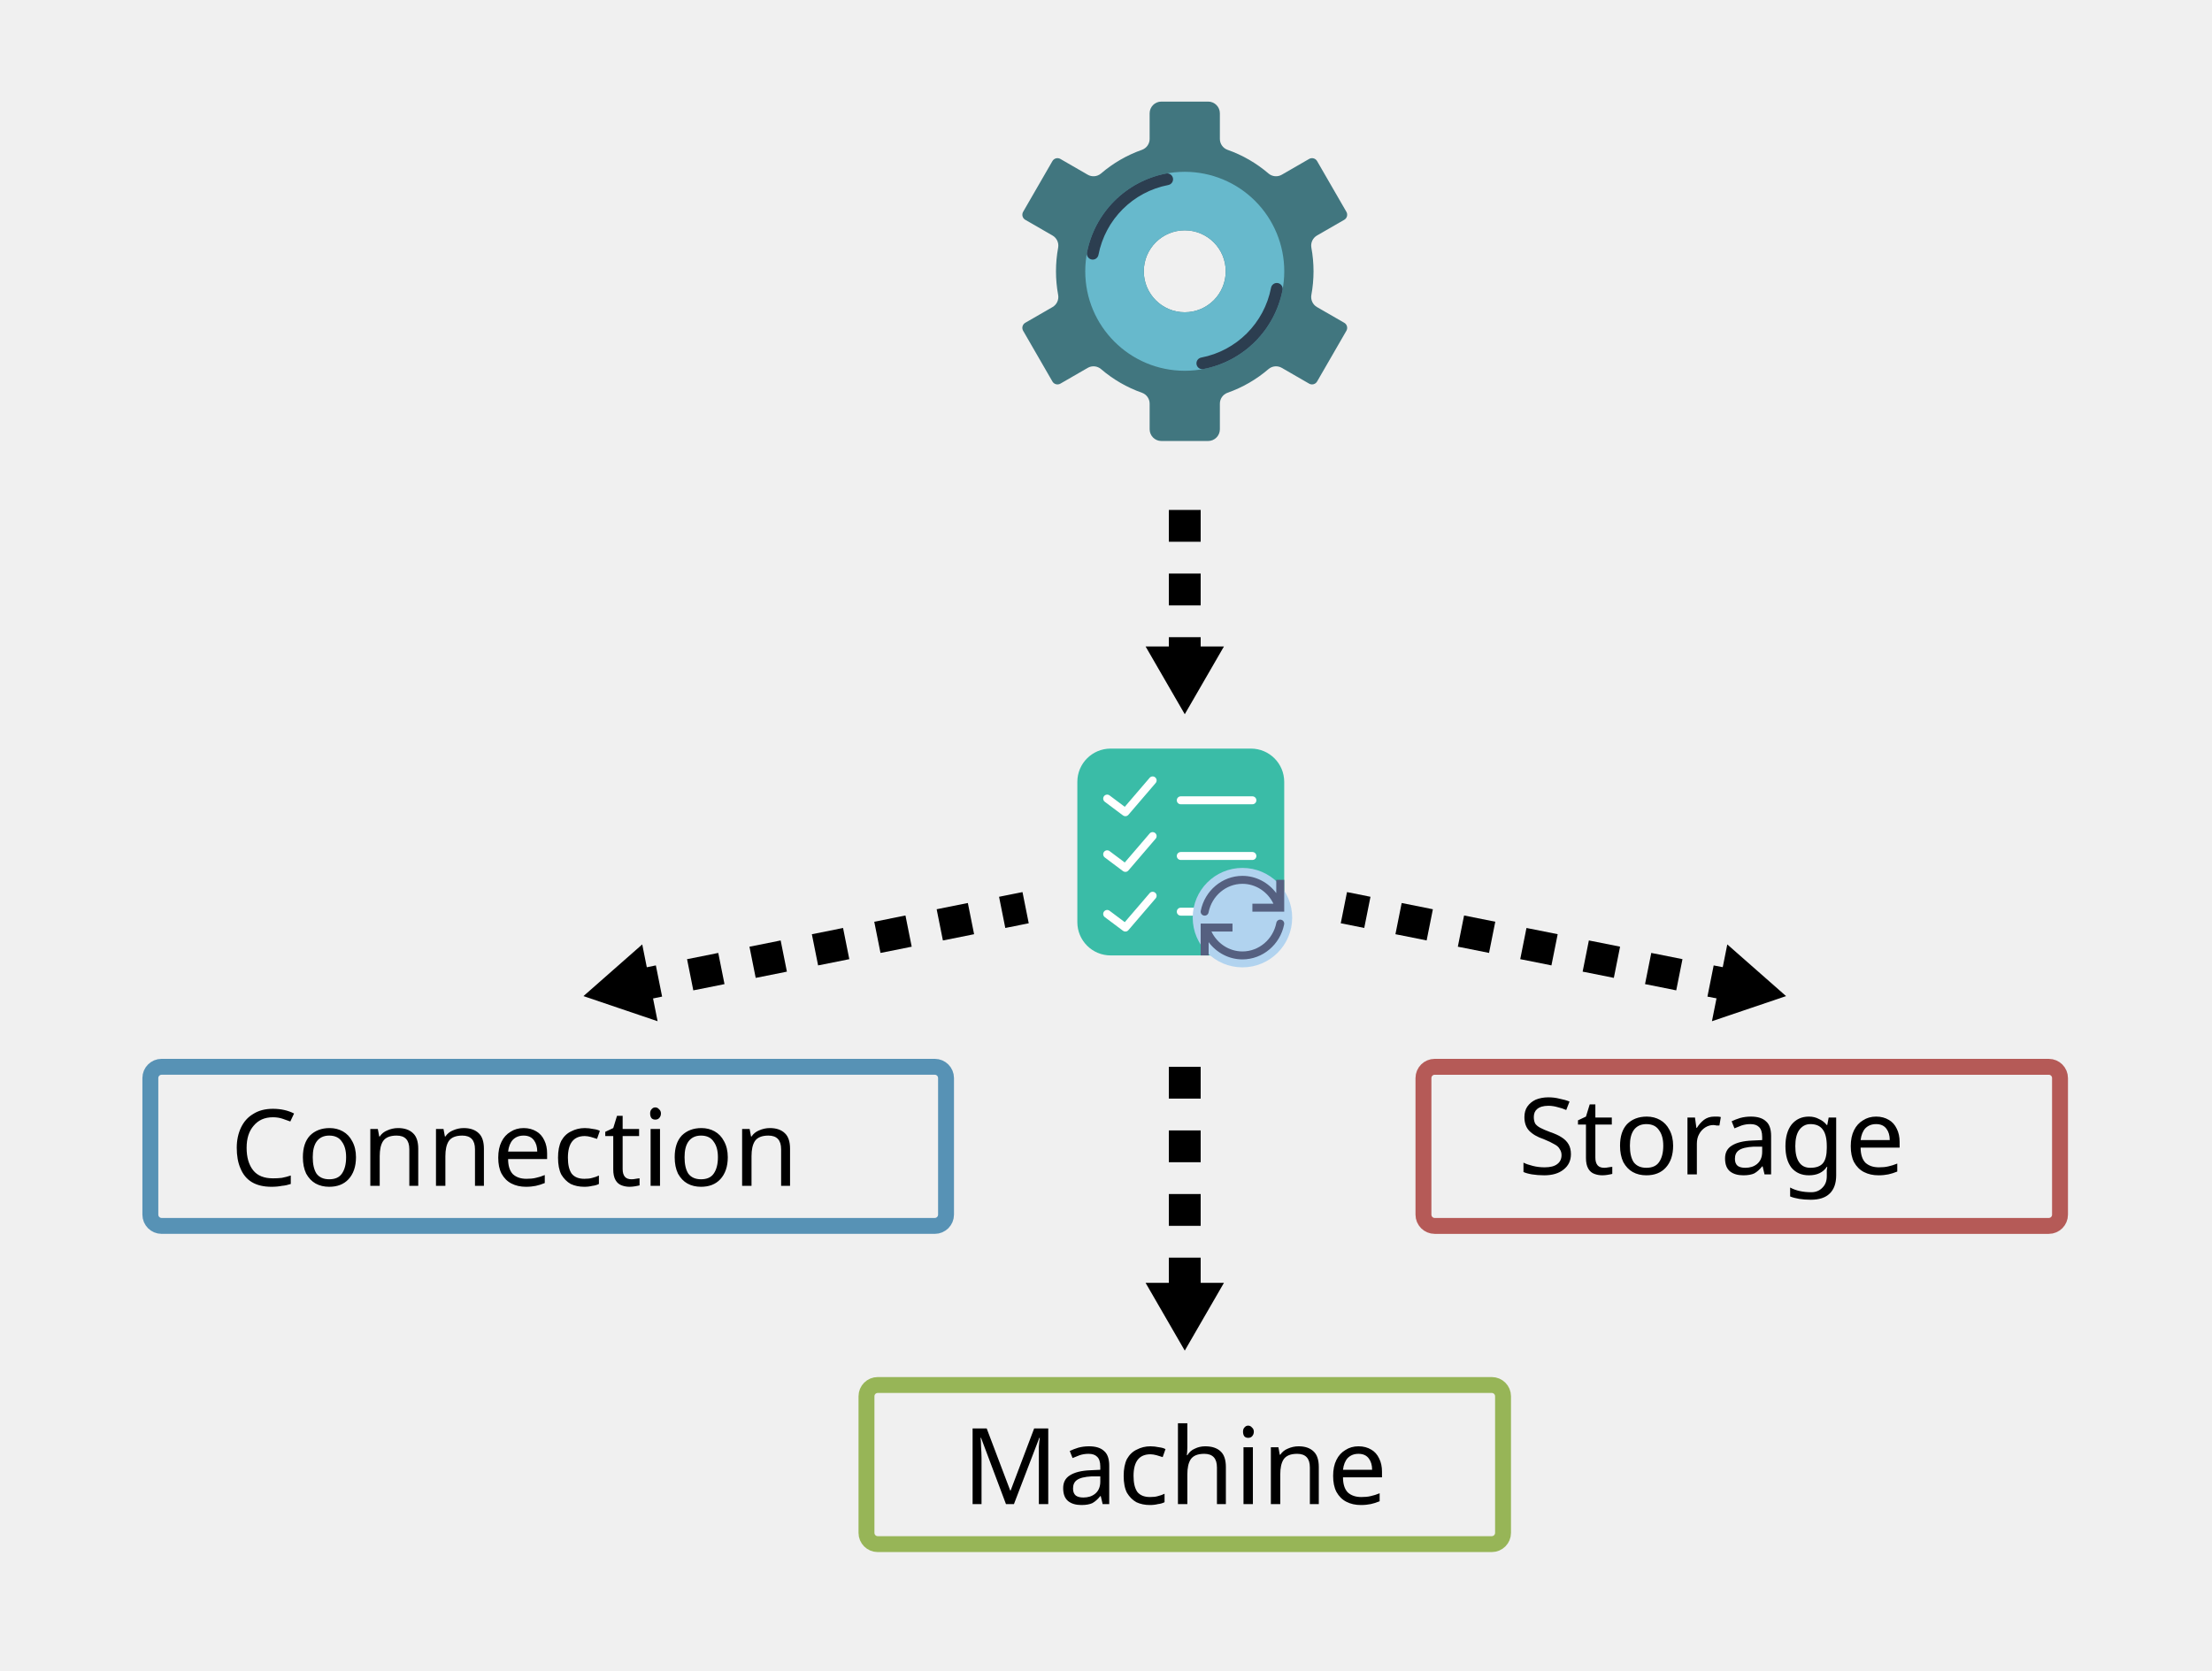
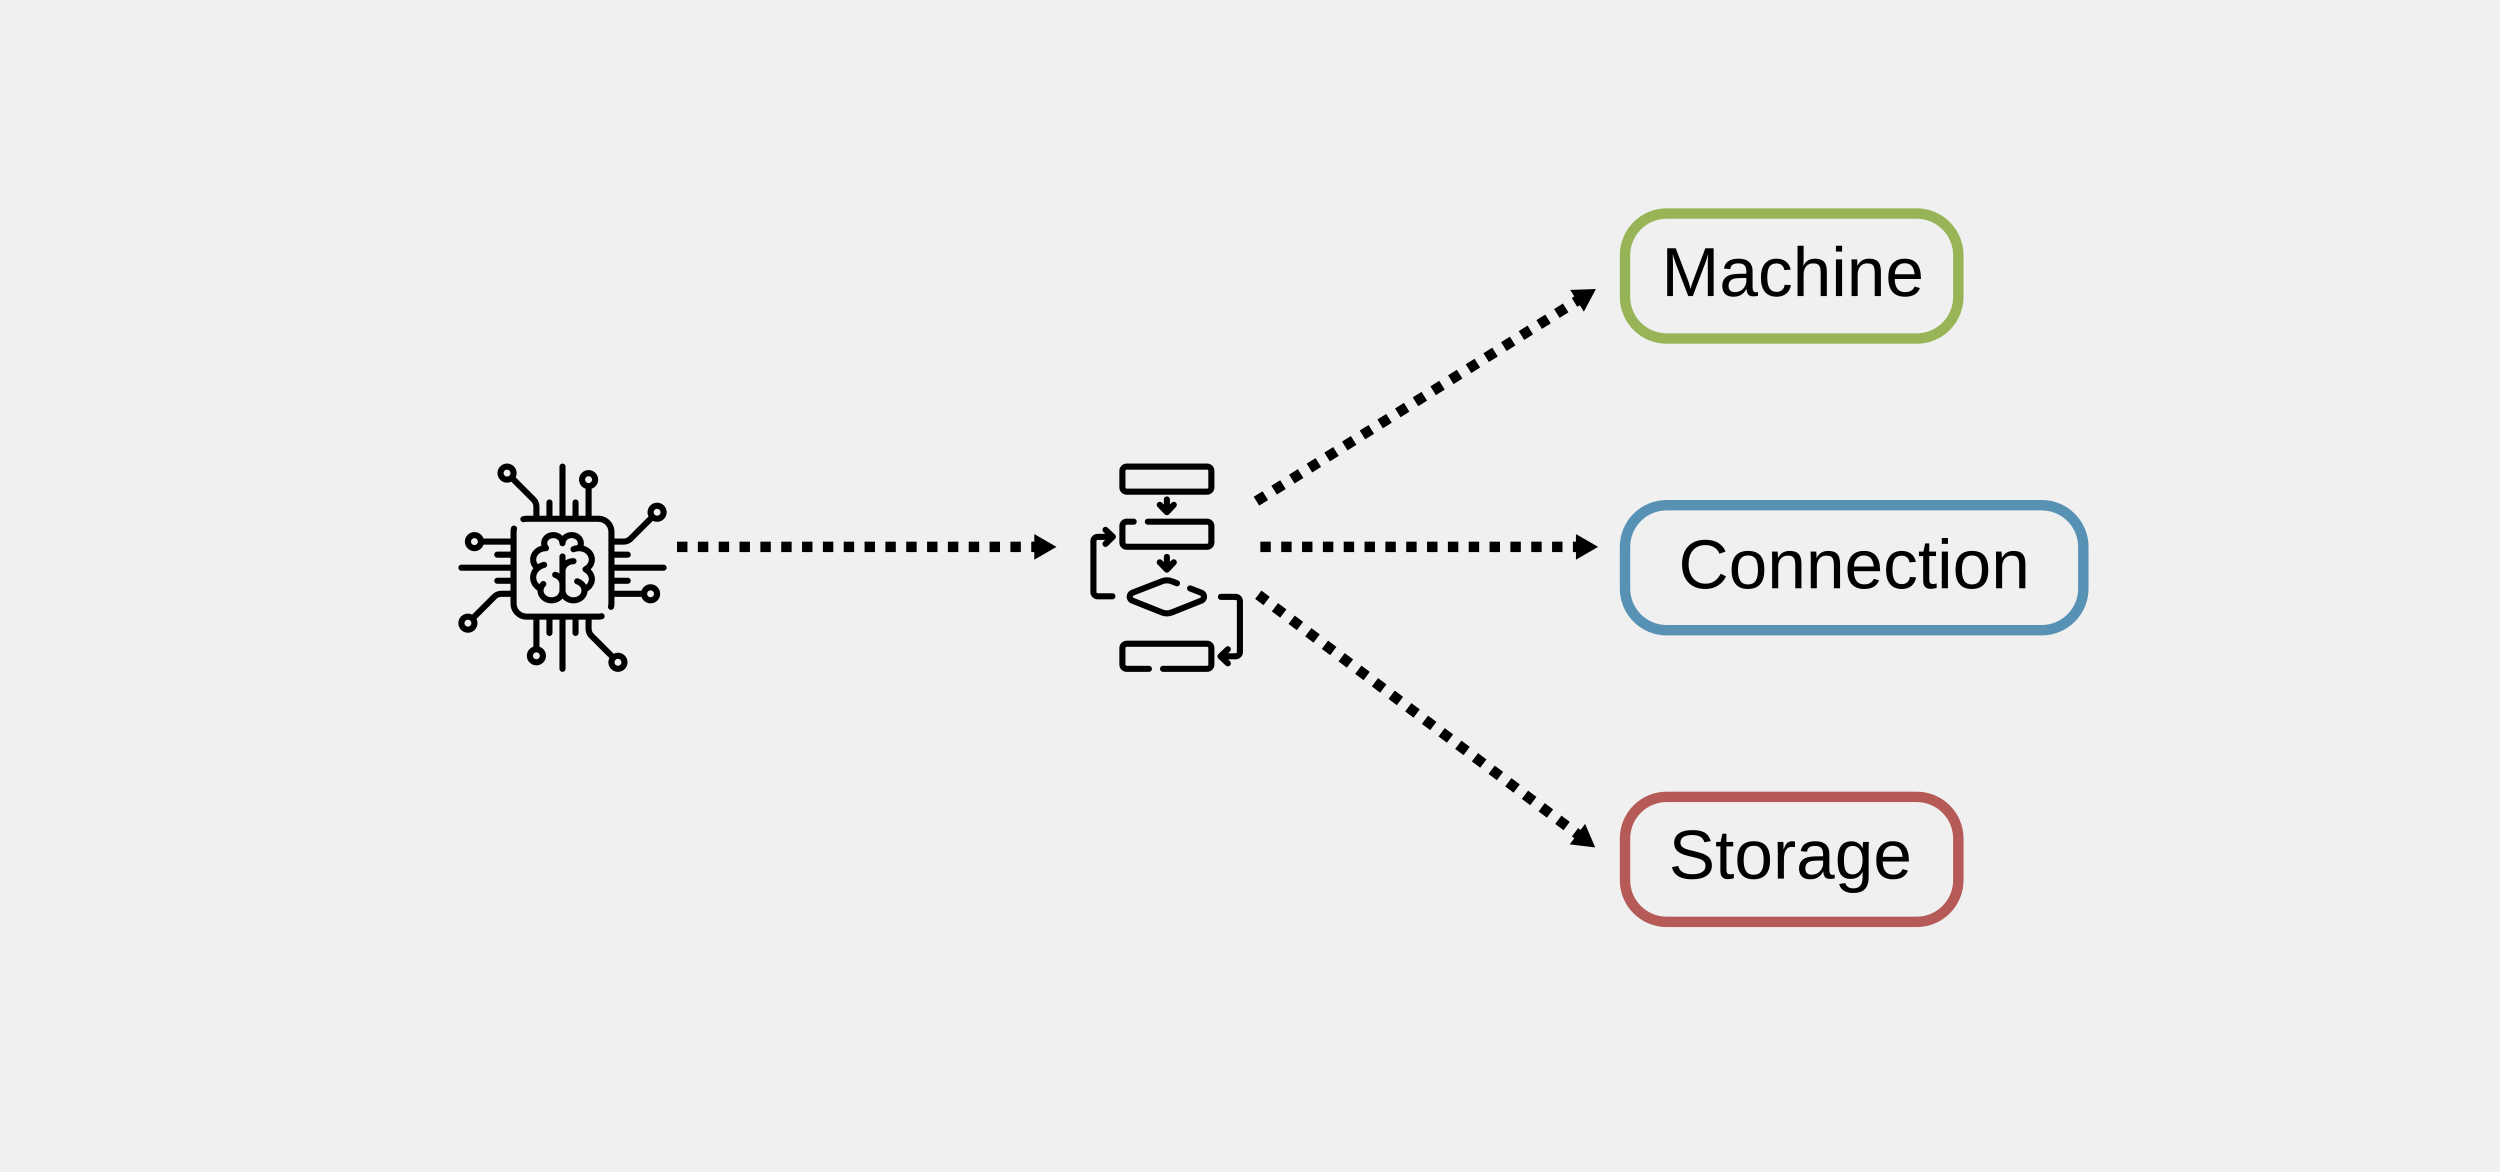
- <svg xmlns="http://www.w3.org/2000/svg" width="278" height="210" viewBox="0 0 73.554 55.562" version="1.1" id="svg8">
+ <svg xmlns="http://www.w3.org/2000/svg" width="1920" height="900" viewBox="0 0 508 238.125" version="1.1" id="svg8">
  <defs id="defs2">
+     <marker style="overflow:visible" id="marker4146" refX="0" refY="0" orient="auto">
+       <path transform="scale(-0.2)" style="fill:#000000;fill-opacity:1;fill-rule:evenodd;stroke:#000000;stroke-width:1pt;stroke-opacity:1" d="M 5.77,0 -2.88,5 V -5 Z" id="path4144" />
+     </marker>
+     <marker style="overflow:visible" id="marker3630" refX="0" refY="0" orient="auto">
+       <path transform="scale(-0.2)" style="fill:#000000;fill-opacity:1;fill-rule:evenodd;stroke:#000000;stroke-width:1pt;stroke-opacity:1" d="M 5.77,0 -2.88,5 V -5 Z" id="path3628" />
+     </marker>
+     <marker orient="auto" refY="0" refX="0" id="marker3126" style="overflow:visible">
+       <path id="path3124" d="M 5.77,0 -2.88,5 V -5 Z" style="fill:#000000;fill-opacity:1;fill-rule:evenodd;stroke:#000000;stroke-width:1pt;stroke-opacity:1" transform="scale(-0.2)" />
+     </marker>
    <marker style="overflow:visible" id="marker1082" refX="0" refY="0" orient="auto">
      <path transform="scale(-0.2)" style="fill:#000000;fill-opacity:1;fill-rule:evenodd;stroke:#000000;stroke-width:1pt;stroke-opacity:1" d="M 5.77,0 -2.88,5 V -5 Z" id="path1080" />
    </marker>
    <marker style="overflow:visible" id="marker1002" refX="0" refY="0" orient="auto">
      <path transform="scale(0.2)" style="fill:#000000;fill-opacity:1;fill-rule:evenodd;stroke:#000000;stroke-width:1pt;stroke-opacity:1" d="M 5.77,0 -2.88,5 V -5 Z" id="path1000" />
    </marker>
-     <marker orient="auto" refY="0" refX="0" id="marker1781" style="overflow:visible">
-       <path id="path1779" d="M 5.77,0 -2.88,5 V -5 Z" style="fill:#000000;fill-opacity:1;fill-rule:evenodd;stroke:#000000;stroke-width:1pt;stroke-opacity:1" transform="scale(0.2)" />
-     </marker>
    <marker orient="auto" refY="0" refX="0" id="Arrow1Send" style="overflow:visible">
      <path id="path1064" d="M 0,0 5,-5 -12.5,0 5,5 Z" style="fill:#000000;fill-opacity:1;fill-rule:evenodd;stroke:#000000;stroke-width:1pt;stroke-opacity:1" transform="matrix(-0.2,0,0,-0.2,-1.2,0)" />
-     </marker>
-     <marker orient="auto" refY="0" refX="0" id="TriangleInS" style="overflow:visible">
-       <path id="path1188" d="M 5.77,0 -2.88,5 V -5 Z" style="fill:#000000;fill-opacity:1;fill-rule:evenodd;stroke:#000000;stroke-width:1pt;stroke-opacity:1" transform="scale(-0.2)" />
    </marker>
    <marker orient="auto" refY="0" refX="0" id="Arrow1Sstart" style="overflow:visible">
      <path id="path1061" d="M 0,0 5,-5 -12.5,0 5,5 Z" style="fill:#000000;fill-opacity:1;fill-rule:evenodd;stroke:#000000;stroke-width:1pt;stroke-opacity:1" transform="matrix(0.2,0,0,0.2,1.2,0)" />
    </marker>
  </defs>
-   <g id="layer1" transform="translate(-77.02083,-48.26461)">
-     <g id="g980" transform="translate(29.10418,43.39167)">
-       <rect ry="0.374" y="50.938" x="76.729" height="5.292" width="21.167" id="rect971" style="opacity:1;fill:none;fill-opacity:1;stroke:#97b557;stroke-width:0.529;stroke-linecap:round;stroke-linejoin:round;stroke-miterlimit:4;stroke-dasharray:none;stroke-dashoffset:0;stroke-opacity:1" />
-       <text id="text975" y="54.899" x="79.913" style="font-style:normal;font-weight:normal;font-size:10.583px;line-height:125%;font-family:sans-serif;letter-spacing:0px;word-spacing:0px;fill:#000000;fill-opacity:1;stroke:none;stroke-width:0.265px;stroke-linecap:butt;stroke-linejoin:miter;stroke-opacity:1" xml:space="preserve">
-         <tspan style="font-style:normal;font-variant:normal;font-weight:normal;font-stretch:normal;font-size:3.528px;font-family:hack;-inkscape-font-specification:hack;stroke-width:0.265px" y="54.899" x="79.913" id="tspan973">Machine</tspan>
+   <g id="layer1" transform="translate(-77.02083,134.2979)">
+     <g id="g980-35" transform="translate(335.7563,-67.73332)">
+       <rect ry="8.467" y="36.094" x="71.465" height="25.4" width="93.133" id="rect971-62" style="opacity:1;fill:none;fill-opacity:1;stroke:#5792b5;stroke-width:2.117;stroke-linecap:round;stroke-linejoin:round;stroke-miterlimit:4;stroke-dasharray:none;stroke-dashoffset:0;stroke-opacity:1" />
+       <text id="text975-9" y="52.977" x="82.338" style="font-style:normal;font-weight:normal;font-size:10.583px;line-height:125%;font-family:sans-serif;letter-spacing:0px;word-spacing:0px;fill:#000000;fill-opacity:1;stroke:none;stroke-width:0.265px;stroke-linecap:butt;stroke-linejoin:miter;stroke-opacity:1" xml:space="preserve">
+         <tspan style="font-style:normal;font-variant:normal;font-weight:normal;font-stretch:normal;font-size:14.111px;font-family:Arial;-inkscape-font-specification:Arial;stroke-width:0.265px" y="52.977" x="82.338" id="tspan973-1">Connection</tspan>
      </text>
    </g>
-     <g id="g1709" transform="matrix(0.02204861,0,0,0.02204861,111.005,51.64308)">
-       <path id="path1686" d="m 485.996,333.684 -41.047,-23.66 c -6.449,-3.691 -9.879,-11.043 -8.562,-18.359 4.355,-23.578 4.355,-47.75 0,-71.328 -1.316,-7.316 2.113,-14.668 8.562,-18.359 l 41.047,-23.66 c 2.031,-1.176 3.512,-3.113 4.105,-5.387 0.598,-2.27 0.266,-4.684 -0.926,-6.707 L 445.039,89.777 c -1.16,-2.027 -3.074,-3.508 -5.328,-4.121 -2.25,-0.613 -4.652,-0.305 -6.68,0.855 l -41.137,23.746 c -6.359,3.734 -14.383,3.062 -20.039,-1.68 C 353.617,92.875 332.598,80.719 309.887,72.738 302.957,70.215 298.363,63.605 298.41,56.23 V 17.656 C 298.383,7.918 290.496,0.027 280.758,0 h -70.621 c -9.738,0.027 -17.629,7.918 -17.656,17.656 v 38.574 c 0.047,7.375 -4.547,13.984 -11.477,16.508 -22.711,7.98 -43.727,20.137 -61.969,35.84 -5.652,4.742 -13.676,5.414 -20.039,1.68 L 57.859,86.512 c -2.023,-1.16 -4.426,-1.469 -6.68,-0.855 -2.25,0.613 -4.168,2.094 -5.324,4.121 L 1.715,166.223 c -1.188,2.023 -1.523,4.438 -0.926,6.707 0.598,2.273 2.074,4.211 4.105,5.387 l 41.047,23.66 c 6.453,3.691 9.879,11.043 8.562,18.359 -4.352,23.578 -4.352,47.75 0,71.328 1.316,7.316 -2.109,14.668 -8.562,18.359 L 4.895,333.684 c -2.031,1.176 -3.508,3.113 -4.105,5.387 -0.598,2.27 -0.262,4.684 0.926,6.707 l 44.141,76.445 c 1.156,2.027 3.074,3.508 5.324,4.121 2.254,0.613 4.656,0.305 6.68,-0.855 l 41.137,-23.746 c 6.363,-3.734 14.387,-3.062 20.039,1.68 18.242,15.703 39.258,27.859 61.969,35.84 6.93,2.523 11.523,9.133 11.477,16.508 v 38.574 c 0.027,9.738 7.918,17.629 17.656,17.656 h 70.621 c 9.738,-0.027 17.625,-7.918 17.652,-17.656 v -38.574 c -0.047,-7.375 4.547,-13.984 11.477,-16.508 22.711,-7.98 43.73,-20.137 61.969,-35.84 5.656,-4.742 13.68,-5.414 20.039,-1.68 l 41.137,23.746 c 2.027,1.16 4.43,1.469 6.68,0.855 2.254,-0.613 4.168,-2.094 5.328,-4.121 l 44.137,-76.445 c 1.191,-2.023 1.523,-4.438 0.926,-6.707 -0.594,-2.273 -2.074,-4.211 -4.105,-5.387 z M 245.445,317.793 c -34.125,0 -61.793,-27.664 -61.793,-61.793 0,-34.129 27.668,-61.793 61.793,-61.793 34.129,0 61.793,27.664 61.793,61.793 0.012,16.391 -6.492,32.117 -18.086,43.707 -11.59,11.59 -27.312,18.098 -43.707,18.086 z m 0,0" style="fill:#41767f" />
-       <path id="path1688" d="m 245.445,105.93 c -82.879,0 -150.066,67.191 -150.066,150.07 0,82.879 67.188,150.07 150.066,150.07 82.883,0 150.07,-67.191 150.07,-150.07 0.004,-39.801 -15.805,-77.973 -43.949,-106.117 C 323.422,121.738 285.25,105.926 245.445,105.93 Z m 0,211.863 c -34.125,0 -61.793,-27.664 -61.793,-61.793 0,-34.129 27.668,-61.793 61.793,-61.793 34.129,0 61.793,27.664 61.793,61.793 0.012,16.391 -6.492,32.117 -18.086,43.707 -11.59,11.59 -27.312,18.098 -43.707,18.086 z m 0,0" style="fill:#67b9cc" />
-       <g id="g1694" style="fill:#2c3e50">
-         <path id="path1690" d="m 106.637,238.363 c -0.562,0 -1.125,-0.055 -1.68,-0.16 -4.781,-0.926 -7.914,-5.551 -7,-10.336 11.648,-60.441 58.91,-107.711 119.352,-119.359 4.785,-0.922 9.418,2.211 10.34,6.996 0.926,4.789 -2.207,9.418 -6.996,10.34 -53.355,10.277 -95.078,52.004 -105.352,105.359 -0.805,4.152 -4.438,7.152 -8.664,7.16 z m 0,0" />
-         <path id="path1692" d="m 271.902,403.652 c -4.551,-0.004 -8.352,-3.465 -8.785,-7.992 -0.43,-4.531 2.652,-8.645 7.121,-9.504 53.355,-10.277 95.082,-52.004 105.355,-105.359 0.922,-4.789 5.551,-7.926 10.34,-7.004 4.789,0.922 7.926,5.551 7.004,10.34 -11.645,60.441 -58.906,107.711 -119.348,119.359 -0.559,0.105 -1.121,0.16 -1.688,0.16 z m 0,0" />
-       </g>
+     <path style="fill:none;fill-rule:evenodd;stroke:#000000;stroke-width:2.117;stroke-linecap:butt;stroke-linejoin:miter;stroke-miterlimit:4;stroke-dasharray:2.117, 2.117;stroke-dashoffset:0;stroke-opacity:1;marker-start:url(#marker1082)" d="m 398.754,-73.973 -67.733,42.333" id="path1058" />
+     <g transform="translate(335.7563,-127)" id="g958">
+       <rect style="opacity:1;fill:none;fill-opacity:1;stroke:#97b557;stroke-width:2.117;stroke-linecap:round;stroke-linejoin:round;stroke-miterlimit:4;stroke-dasharray:none;stroke-dashoffset:0;stroke-opacity:1" id="rect952" width="67.733" height="25.4" x="71.465" y="36.094" ry="8.467" />
+       <text xml:space="preserve" style="font-style:normal;font-weight:normal;font-size:10.583px;line-height:125%;font-family:sans-serif;letter-spacing:0px;word-spacing:0px;fill:#000000;fill-opacity:1;stroke:none;stroke-width:0.265px;stroke-linecap:butt;stroke-linejoin:miter;stroke-opacity:1" x="78.884" y="52.862" id="text956">
+         <tspan id="tspan954" x="78.884" y="52.862" style="font-style:normal;font-variant:normal;font-weight:normal;font-stretch:normal;font-size:14.111px;font-family:Arial;-inkscape-font-specification:Arial;stroke-width:0.265px">Machine</tspan>
+       </text>
    </g>
-     <path style="fill:none;fill-rule:evenodd;stroke:#000000;stroke-width:1.058;stroke-linecap:butt;stroke-linejoin:miter;stroke-miterlimit:4;stroke-dasharray:1.058, 1.058;stroke-dashoffset:0;stroke-opacity:1;marker-end:url(#marker1781)" d="m 116.417,65.225 v 5.292" id="path1771" />
-     <g id="g1937" transform="matrix(0.1322917,0,0,0.1322917,112.7787,73.16253)">
-       <g id="g1869">
-         <g id="g1857">
-           <path id="path1843" d="M 44.136,52 H 8.864 C 4.245,52 0.5,48.255 0.5,43.636 V 8.364 C 0.5,3.745 4.245,0 8.864,0 H 44.136 C 48.755,0 52.5,3.745 52.5,8.364 V 43.636 C 52.5,48.255 48.755,52 44.136,52 Z" style="fill:#3abca7" />
-           <path id="path1845" d="m 44.5,14 h -18 c -0.553,0 -1,-0.447 -1,-1 0,-0.553 0.447,-1 1,-1 h 18 c 0.553,0 1,0.447 1,1 0,0.553 -0.447,1 -1,1 z" style="fill:#ffffff" />
-           <path id="path1847" d="m 44.5,28 h -18 c -0.553,0 -1,-0.447 -1,-1 0,-0.553 0.447,-1 1,-1 h 18 c 0.553,0 1,0.447 1,1 0,0.553 -0.447,1 -1,1 z" style="fill:#ffffff" />
-           <path id="path1849" d="m 44.5,42 h -18 c -0.553,0 -1,-0.447 -1,-1 0,-0.553 0.447,-1 1,-1 h 18 c 0.553,0 1,0.447 1,1 0,0.553 -0.447,1 -1,1 z" style="fill:#ffffff" />
-           <path id="path1851" d="m 12.57,17 c -0.209,0 -0.42,-0.065 -0.599,-0.2 L 7.4,13.371 C 6.958,13.04 6.868,12.413 7.2,11.972 c 0.331,-0.443 0.958,-0.531 1.399,-0.2 l 3.822,2.866 6.249,-7.288 c 0.359,-0.42 0.991,-0.468 1.409,-0.108 0.42,0.359 0.469,0.99 0.108,1.409 l -6.857,8 C 13.134,16.881 12.854,17 12.57,17 Z" style="fill:#ffffff" />
-           <path id="path1853" d="m 12.57,31 c -0.209,0 -0.42,-0.065 -0.599,-0.2 L 7.4,27.371 C 6.958,27.04 6.868,26.413 7.2,25.972 c 0.331,-0.443 0.958,-0.531 1.399,-0.2 l 3.822,2.866 6.248,-7.288 c 0.359,-0.421 0.991,-0.468 1.409,-0.108 0.42,0.359 0.469,0.99 0.108,1.409 l -6.857,8 C 13.134,30.881 12.854,31 12.57,31 Z" style="fill:#ffffff" />
-           <path id="path1855" d="m 12.57,45.999 c -0.209,0 -0.42,-0.065 -0.599,-0.2 L 7.4,42.37 C 6.958,42.039 6.868,41.412 7.2,40.971 7.531,40.528 8.158,40.44 8.599,40.771 l 3.822,2.866 6.248,-7.287 c 0.359,-0.42 0.991,-0.468 1.409,-0.108 0.42,0.359 0.469,0.99 0.108,1.409 l -6.857,7.999 c -0.195,0.23 -0.475,0.349 -0.759,0.349 z" style="fill:#ffffff" />
-         </g>
-         <g id="g1867">
-           <circle id="circle1859" r="12.5" cy="42.5" cx="42" style="fill:#b1d3ef" />
-           <g id="g1865">
-             <path id="path1861" d="m 51.693,43.019 c -0.55,-0.113 -1.068,0.246 -1.175,0.788 C 49.698,47.975 46.116,51 42,51 38.649,51 35.653,48.994 34.211,46 H 39.5 v -2 h -6 -1 -1 v 8 h 2 V 48.659 C 35.476,51.315 38.585,53 42,53 c 5.068,0 9.477,-3.704 10.481,-8.807 0.106,-0.542 -0.246,-1.068 -0.788,-1.174 z" style="fill:#556080" />
-             <path id="path1863" d="m 50.5,32.998 v 3.341 c -1.976,-2.657 -5.086,-4.341 -8.5,-4.341 -5.068,0 -9.477,3.704 -10.481,8.807 -0.106,0.542 0.246,1.068 0.788,1.174 0.55,0.113 1.068,-0.246 1.175,-0.788 0.82,-4.168 4.402,-7.193 8.519,-7.193 3.351,0 6.347,2.006 7.789,5 H 44.5 v 2 h 6 1 1 v -8 z" style="fill:#556080" />
-           </g>
+     <g transform="translate(335.7563,-8.466653)" id="g966">
+       <rect style="opacity:1;fill:none;fill-opacity:1;stroke:#b55a57;stroke-width:2.117;stroke-linecap:round;stroke-linejoin:round;stroke-miterlimit:4;stroke-dasharray:none;stroke-dashoffset:0;stroke-opacity:1" id="rect960" width="67.733" height="25.4" x="71.465" y="36.094" ry="8.467" />
+       <text xml:space="preserve" style="font-style:normal;font-weight:normal;font-size:10.583px;line-height:125%;font-family:sans-serif;letter-spacing:0px;word-spacing:0px;fill:#000000;fill-opacity:1;stroke:none;stroke-width:0.265px;stroke-linecap:butt;stroke-linejoin:miter;stroke-opacity:1" x="80.356" y="52.703" id="text964">
+         <tspan id="tspan962" x="80.356" y="52.703" style="font-style:normal;font-variant:normal;font-weight:normal;font-stretch:normal;font-size:14.111px;font-family:Arial;-inkscape-font-specification:Arial;stroke-width:0.265px">Storage</tspan>
+       </text>
+     </g>
+     <g id="g999" transform="matrix(0.08268213,0,0,0.08268213,292.9209,-40.10622)">
+       <path id="path968" d="m 256.531,221.951 c -4.142,0 -7.5,3.358 -7.5,7.5 v 12.794 l -4.64,-4.781 c -2.885,-2.972 -7.633,-3.043 -10.605,-0.158 -2.972,2.885 -3.043,7.633 -0.158,10.605 l 17.522,18.053 c 1.413,1.456 3.354,2.276 5.382,2.276 h 0.058 c 2.047,-0.016 4,-0.868 5.404,-2.36 l 16.992,-18.053 c 2.839,-3.016 2.694,-7.763 -0.321,-10.602 -3.016,-2.838 -7.761,-2.696 -10.603,0.321 l -4.029,4.281 v -12.378 c -0.002,-4.14 -3.36,-7.498 -7.502,-7.498 z" />
+       <path id="path970" d="M 355.378,435.37 H 157.684 c -9.911,0 -17.973,8.063 -17.973,17.974 v 40.683 c 0,9.911 8.063,17.974 17.973,17.974 h 54.648 c 4.142,0 7.5,-3.358 7.5,-7.5 0,-4.142 -3.358,-7.5 -7.5,-7.5 h -54.648 c -1.639,0 -2.973,-1.334 -2.973,-2.974 v -40.683 c 0,-1.64 1.334,-2.974 2.973,-2.974 h 197.694 c 1.64,0 2.974,1.334 2.974,2.974 v 40.683 c 0,1.64 -1.334,2.974 -2.974,2.974 H 247.084 c -4.142,0 -7.5,3.358 -7.5,7.5 0,4.142 3.358,7.5 7.5,7.5 h 108.294 c 9.911,0 17.974,-8.063 17.974,-17.974 v -40.683 c 0,-9.911 -8.063,-17.974 -17.974,-17.974 z" />
+       <path id="path972" d="M 355.378,135.401 H 209.75 c -4.142,0 -7.5,3.358 -7.5,7.5 0,4.142 3.358,7.5 7.5,7.5 h 145.628 c 1.64,0 2.974,1.334 2.974,2.973 v 40.684 c 0,1.639 -1.334,2.973 -2.974,2.973 H 157.684 c -1.639,0 -2.973,-1.334 -2.973,-2.973 v -40.684 c 0,-1.639 1.334,-2.973 2.973,-2.973 H 175 c 4.142,0 7.5,-3.358 7.5,-7.5 0,-4.142 -3.358,-7.5 -7.5,-7.5 h -17.315 c -9.911,0 -17.973,8.063 -17.973,17.973 v 40.684 c 0,9.911 8.063,17.973 17.973,17.973 h 197.694 c 9.911,0 17.974,-8.063 17.974,-17.973 v -40.684 c -0.001,-9.911 -8.064,-17.973 -17.975,-17.973 z" />
+       <path id="path974" d="m 157.845,327.184 c -0.031,7.438 4.414,14.021 11.323,16.773 l 72.889,29.029 c 4.667,1.858 9.57,2.788 14.474,2.788 4.904,0 9.807,-0.929 14.474,-2.788 l 72.888,-29.029 c 6.91,-2.751 11.355,-9.335 11.324,-16.773 -0.031,-7.438 -4.531,-13.984 -11.464,-16.678 l -27.43,-10.659 c -3.865,-1.5 -8.208,0.414 -9.708,4.274 -1.5,3.861 0.414,8.207 4.274,9.707 l 27.431,10.659 c 1.643,0.639 1.894,2.003 1.896,2.759 0.002,0.756 -0.236,2.123 -1.874,2.775 l -72.889,29.029 c -5.754,2.292 -12.092,2.292 -17.847,0 l -72.889,-29.029 c -1.637,-0.652 -1.876,-2.019 -1.873,-2.775 0.003,-0.756 0.254,-2.121 1.896,-2.759 L 247.794,296.1 c 5.633,-2.188 11.837,-2.188 17.47,0 l 13.399,5.207 c 3.865,1.502 8.208,-0.414 9.708,-4.274 1.5,-3.86 -0.414,-8.207 -4.274,-9.707 l -13.399,-5.207 c -9.136,-3.551 -19.2,-3.551 -28.336,0 l -73.054,28.387 c -6.931,2.694 -11.431,9.241 -11.463,16.678 z" />
+       <path id="path976" d="m 256.531,80.709 c -4.142,0 -7.5,3.358 -7.5,7.5 v 12.794 l -4.64,-4.781 c -2.885,-2.972 -7.633,-3.043 -10.605,-0.158 -2.972,2.885 -3.043,7.633 -0.158,10.605 l 17.522,18.054 c 1.413,1.456 3.354,2.276 5.382,2.276 h 0.058 c 2.048,-0.016 4,-0.869 5.404,-2.36 l 16.992,-18.054 c 2.839,-3.016 2.694,-7.763 -0.321,-10.602 -3.016,-2.838 -7.761,-2.695 -10.603,0.321 l -4.029,4.281 V 88.209 c -0.002,-4.142 -3.36,-7.5 -7.502,-7.5 z" />
+       <path id="path978" d="m 425.53,320.169 h -36.253 c -4.143,0 -7.5,3.358 -7.5,7.5 0,4.142 3.357,7.5 7.5,7.5 h 36.253 c 1.64,0 2.974,1.334 2.974,2.974 v 125.068 c 0,1.64 -1.334,2.974 -2.974,2.974 h -18.484 l 4.508,-4.375 c 2.973,-2.885 3.043,-7.633 0.158,-10.605 -2.885,-2.972 -7.633,-3.043 -10.605,-0.158 l -18.054,17.522 c -1.47,1.426 -2.292,3.392 -2.276,5.439 0.016,2.047 0.868,4 2.359,5.404 l 18.054,16.992 c 1.448,1.363 3.296,2.039 5.14,2.039 1.995,0 3.986,-0.792 5.463,-2.36 2.839,-3.016 2.694,-7.763 -0.321,-10.602 l -4.564,-4.295 h 18.623 c 9.911,0 17.974,-8.063 17.974,-17.974 V 338.143 c -0.002,-9.911 -8.064,-17.974 -17.975,-17.974 z" />
+       <path id="path980" d="m 100.288,202.697 c 1.471,1.515 3.425,2.276 5.382,2.276 1.882,0 3.766,-0.704 5.223,-2.118 l 18.053,-17.522 c 1.47,-1.426 2.292,-3.392 2.276,-5.439 -0.016,-2.048 -0.869,-4 -2.36,-5.404 l -18.053,-16.992 c -3.017,-2.839 -7.763,-2.696 -10.602,0.321 -2.839,3.016 -2.695,7.763 0.321,10.602 l 4.564,4.296 H 86.47 c -9.911,0 -17.974,8.063 -17.974,17.973 v 125.068 c 0,9.911 8.063,17.974 17.974,17.974 h 36.253 c 4.142,0 7.5,-3.358 7.5,-7.5 0,-4.142 -3.358,-7.5 -7.5,-7.5 H 86.47 c -1.64,0 -2.974,-1.334 -2.974,-2.974 V 190.69 c 0,-1.639 1.334,-2.973 2.974,-2.973 h 18.484 l -4.508,4.375 c -2.972,2.885 -3.042,7.633 -0.158,10.605 z" />
+       <path id="path982" d="M 355.378,0 H 157.684 c -9.911,0 -17.973,8.063 -17.973,17.974 v 40.683 c 0,9.911 8.063,17.974 17.973,17.974 h 197.694 c 9.911,0 17.974,-8.063 17.974,-17.974 V 17.974 C 373.352,8.063 365.289,0 355.378,0 Z m 2.974,58.657 c 0,1.64 -1.334,2.974 -2.974,2.974 H 157.684 c -1.639,0 -2.973,-1.334 -2.973,-2.974 V 17.974 c 0,-1.64 1.334,-2.974 2.973,-2.974 h 197.694 c 1.64,0 2.974,1.334 2.974,2.974 z" />
+     </g>
+     <g id="g1080" transform="matrix(0.08268229,0,0,0.08268229,170.1542,-40.10631)">
+       <g id="g1005">
+         <g id="g1003">
+           <path id="path1001" d="M 504.5,248.501 H 383.742 v -17.064 h 32.581 c 4.142,0 7.5,-3.358 7.5,-7.5 0,-4.142 -3.358,-7.5 -7.5,-7.5 h -32.581 v -17.065 h 22.62 c 8.427,0 16.35,-3.281 22.308,-9.24 l 49.326,-49.326 c 3.214,1.601 6.777,2.453 10.473,2.453 6.286,0 12.195,-2.448 16.64,-6.892 4.445,-4.445 6.893,-10.354 6.893,-16.64 0,-6.286 -2.448,-12.195 -6.893,-16.64 -4.444,-4.445 -10.354,-6.893 -16.64,-6.893 -6.286,0 -12.195,2.448 -16.64,6.892 -4.445,4.445 -6.893,10.354 -6.893,16.64 0,3.696 0.852,7.259 2.453,10.473 l -49.326,49.326 c -3.125,3.125 -7.281,4.847 -11.702,4.847 h -22.62 v -16.548 c 0,-21.816 -17.749,-39.564 -39.564,-39.564 H 327.629 V 61.865 c 9.308,-3.139 16.032,-11.946 16.032,-22.3 0,-12.976 -10.557,-23.532 -23.532,-23.532 -12.975,0 -23.532,10.557 -23.532,23.532 0,10.354 6.724,19.16 16.032,22.3 v 66.394 H 295.565 V 95.678 c 0,-4.142 -3.358,-7.5 -7.5,-7.5 -4.142,0 -7.5,3.358 -7.5,7.5 v 32.581 H 263.5 V 7.501 c 0,-4.142 -3.358,-7.5 -7.5,-7.5 -4.142,0 -7.5,3.358 -7.5,7.5 V 128.259 H 231.436 V 95.678 c 0,-4.142 -3.358,-7.5 -7.5,-7.5 -4.142,0 -7.5,3.358 -7.5,7.5 v 32.581 H 199.372 V 105.64 c 0,-8.427 -3.282,-16.35 -9.241,-22.308 L 140.788,33.989 c 4.359,-8.801 2.898,-19.775 -4.421,-27.095 -9.176,-9.175 -24.105,-9.174 -33.28,0 -9.175,9.175 -9.175,24.104 0,33.28 4.588,4.587 10.614,6.881 16.64,6.881 3.588,0 7.17,-0.833 10.455,-2.46 l 49.343,49.344 c 3.126,3.125 4.847,7.281 4.847,11.701 v 22.619 h -16.548 c -3.345,0 -6.672,0.42 -9.888,1.247 -4.011,1.032 -6.426,5.121 -5.394,9.133 1.032,4.012 5.122,6.427 9.133,5.394 1.995,-0.513 4.063,-0.774 6.148,-0.774 h 176.354 c 13.545,0 24.564,11.02 24.564,24.564 v 176.355 c 0,2.083 -0.26,4.15 -0.772,6.143 -1.031,4.012 1.385,8.1 5.396,9.131 0.626,0.161 1.254,0.238 1.873,0.238 3.341,0 6.388,-2.249 7.258,-5.635 0.826,-3.212 1.245,-6.536 1.245,-9.878 v -16.548 h 66.394 c 3.139,9.308 11.946,16.032 22.3,16.032 12.976,0 23.532,-10.556 23.532,-23.532 0,-12.976 -10.557,-23.532 -23.532,-23.532 -10.354,0 -19.16,6.724 -22.3,16.032 h -66.394 v -17.065 h 32.581 c 4.142,0 7.5,-3.358 7.5,-7.5 0,-4.142 -3.358,-7.5 -7.5,-7.5 H 383.741 V 263.501 H 504.5 c 4.142,0 7.5,-3.358 7.5,-7.5 0,-4.142 -3.358,-7.5 -7.5,-7.5 z M 482.435,113.694 c 1.612,-1.612 3.754,-2.499 6.033,-2.499 2.279,0 4.421,0.887 6.033,2.499 1.612,1.612 2.499,3.754 2.499,6.033 0,2.279 -0.887,4.421 -2.499,6.033 -1.612,1.612 -3.754,2.499 -6.033,2.499 -2.279,0 -4.421,-0.887 -6.033,-2.499 -1.612,-1.612 -2.499,-3.754 -2.499,-6.033 0,-2.279 0.887,-4.422 2.499,-6.033 z M 125.759,29.568 c -3.326,3.325 -8.739,3.326 -12.067,-0.001 -3.327,-3.327 -3.327,-8.74 0,-12.066 1.664,-1.664 3.848,-2.495 6.034,-2.495 2.185,0 4.37,0.832 6.033,2.495 3.327,3.327 3.327,8.74 0,12.067 z m 194.37,18.529 c -4.704,0 -8.532,-3.828 -8.532,-8.532 0,-4.704 3.827,-8.532 8.532,-8.532 4.705,0 8.532,3.828 8.532,8.532 0,4.704 -3.828,8.532 -8.532,8.532 z m 152.307,263.501 c 4.705,0 8.532,3.828 8.532,8.532 0,4.705 -3.828,8.532 -8.532,8.532 -4.704,0 -8.532,-3.828 -8.532,-8.532 -10e-4,-4.705 3.827,-8.532 8.532,-8.532 z" />
        </g>
      </g>
-       <g id="g1871" />
-       <g id="g1873" />
-       <g id="g1875" />
-       <g id="g1877" />
-       <g id="g1879" />
-       <g id="g1881" />
-       <g id="g1883" />
-       <g id="g1885" />
-       <g id="g1887" />
-       <g id="g1889" />
-       <g id="g1891" />
-       <g id="g1893" />
-       <g id="g1895" />
-       <g id="g1897" />
-       <g id="g1899" />
+       <g id="g1011">
+         <g id="g1009">
+           <path id="path1007" d="m 408.914,471.829 c -7.319,-7.32 -18.294,-8.781 -27.095,-4.422 l -49.343,-49.344 c -3.126,-3.125 -4.847,-7.281 -4.847,-11.701 v -22.619 h 16.548 c 3.345,0 6.671,-0.42 9.886,-1.247 4.011,-1.032 6.426,-5.121 5.394,-9.133 -1.032,-4.011 -5.119,-6.426 -9.133,-5.394 -1.994,0.513 -4.062,0.773 -6.147,0.773 H 167.823 c -13.545,0 -24.564,-11.02 -24.564,-24.564 V 167.824 c 0,-2.085 0.26,-4.153 0.773,-6.146 1.033,-4.011 -1.382,-8.1 -5.393,-9.133 -4.012,-1.033 -8.101,1.382 -9.133,5.393 -0.828,3.214 -1.247,6.54 -1.247,9.886 v 16.548 H 61.864 c -3.139,-9.308 -11.946,-16.032 -22.3,-16.032 -12.976,0 -23.532,10.556 -23.532,23.532 0,12.976 10.557,23.532 23.532,23.532 10.354,0 19.16,-6.724 22.3,-16.032 h 66.394 v 17.065 H 95.677 c -4.142,0 -7.5,3.358 -7.5,7.5 0,4.142 3.358,7.5 7.5,7.5 h 32.581 v 17.064 H 7.5 c -4.142,0 -7.5,3.358 -7.5,7.5 0,4.142 3.358,7.5 7.5,7.5 h 120.758 v 17.064 H 95.677 c -4.142,0 -7.5,3.358 -7.5,7.5 0,4.142 3.358,7.5 7.5,7.5 h 32.581 v 17.065 h -22.62 c -8.427,0 -16.35,3.281 -22.308,9.24 l -49.326,49.326 c -3.214,-1.601 -6.777,-2.453 -10.473,-2.453 -6.286,0 -12.195,2.448 -16.64,6.892 C 2.448,380.08 0,385.99 0,392.275 c 0,6.285 2.448,12.195 6.893,16.64 4.444,4.445 10.354,6.892 16.64,6.892 6.286,0 12.195,-2.448 16.64,-6.892 4.445,-4.445 6.893,-10.354 6.893,-16.64 0,-3.696 -0.852,-7.259 -2.453,-10.473 l 49.326,-49.326 c 3.125,-3.125 7.281,-4.847 11.702,-4.847 h 22.62 v 16.548 c 0,21.816 17.749,39.564 39.564,39.564 h 16.548 v 66.394 c -9.308,3.139 -16.032,11.946 -16.032,22.3 0,12.976 10.557,23.532 23.532,23.532 12.975,0 23.532,-10.557 23.532,-23.532 0,-10.354 -6.724,-19.16 -16.032,-22.3 v -66.394 h 17.064 v 32.581 c 0,4.142 3.358,7.5 7.5,7.5 4.142,0 7.5,-3.358 7.5,-7.5 V 383.741 H 248.5 v 120.76 c 0,4.142 3.358,7.5 7.5,7.5 4.142,0 7.5,-3.358 7.5,-7.5 V 383.743 h 17.064 v 32.581 c 0,4.142 3.358,7.5 7.5,7.5 4.142,0 7.5,-3.358 7.5,-7.5 v -32.581 h 17.064 v 22.619 c 0,8.427 3.282,16.35 9.241,22.308 l 49.343,49.343 c -4.359,8.801 -2.898,19.775 4.422,27.095 4.587,4.588 10.614,6.881 16.64,6.881 6.026,0 12.053,-2.293 16.64,-6.881 9.175,-9.175 9.175,-24.104 0,-33.279 z M 39.564,200.404 c -4.705,0 -8.532,-3.828 -8.532,-8.532 0,-4.705 3.828,-8.532 8.532,-8.532 4.704,0 8.532,3.828 8.532,8.532 0.001,4.705 -3.827,8.532 -8.532,8.532 z m -9.999,197.904 c -1.612,1.612 -3.754,2.499 -6.033,2.499 -2.279,0 -4.421,-0.887 -6.033,-2.499 C 15.887,396.696 15,394.554 15,392.275 c 0,-2.279 0.887,-4.421 2.499,-6.033 1.612,-1.612 3.754,-2.499 6.033,-2.499 2.279,0 4.421,0.887 6.033,2.499 1.612,1.612 2.499,3.754 2.499,6.033 0,2.279 -0.887,4.422 -2.499,6.033 z m 170.838,74.129 c 0,4.704 -3.827,8.532 -8.532,8.532 -4.705,0 -8.532,-3.828 -8.532,-8.532 0,-4.704 3.828,-8.532 8.532,-8.532 4.704,0 8.532,3.828 8.532,8.532 z m 197.905,22.065 c -3.327,3.327 -8.74,3.326 -12.067,0 -3.327,-3.327 -3.327,-8.74 0,-12.066 1.664,-1.663 3.849,-2.495 6.034,-2.495 2.185,0 4.37,0.832 6.033,2.495 3.326,3.326 3.326,8.739 0,12.066 z" />
+         </g>
+       </g>
+       <g id="g1017">
+         <g id="g1015">
+           <path id="path1013" d="m 335.645,235.962 c 0,-16.04 -11.732,-29.627 -27.793,-34.042 0.475,-1.961 0.739,-3.978 0.739,-6.039 0,-15.186 -13.479,-27.541 -30.045,-27.541 -8.974,0 -17.035,3.629 -22.545,9.365 -5.51,-5.736 -13.572,-9.365 -22.545,-9.365 -16.567,0 -30.045,12.355 -30.045,27.541 0,2.061 0.264,4.078 0.739,6.039 -16.061,4.414 -27.793,18.001 -27.793,34.042 0,7.839 2.774,15.235 7.899,21.343 -5.011,6.487 -7.899,14.362 -7.899,22.746 -0.002,12.752 6.812,24.659 18.035,32.045 0,0.006 0,0.012 0,0.018 0,17.396 15.501,31.549 34.555,31.549 10.95,0 20.719,-4.679 27.054,-11.957 6.335,7.278 16.104,11.957 27.054,11.957 18.337,0 33.376,-13.11 34.482,-29.602 11.137,-6.462 18.108,-17.781 18.108,-30.003 0,-8.99 -3.833,-17.566 -10.43,-24.048 6.596,-6.482 10.43,-15.059 10.43,-24.048 z m -26.544,30.68 c 7.227,3.814 11.541,10.325 11.541,17.416 0,5.287 -2.457,10.33 -6.607,14.101 -3.943,-7.301 -10.912,-13.113 -19.717,-15.879 -3.95,-1.241 -8.161,0.956 -9.403,4.907 -1.242,3.952 0.956,8.162 4.907,9.403 7.646,2.403 12.784,8.642 12.784,15.525 0,9.125 -8.772,16.549 -19.555,16.549 -10.782,0 -19.554,-7.424 -19.554,-16.549 v -48.097 c 0,-9.125 8.772,-16.548 19.554,-16.548 4.142,0 7.5,-3.358 7.5,-7.5 0,-4.142 -3.358,-7.5 -7.5,-7.5 -7.254,0 -13.99,2.056 -19.554,5.557 v -9.58 c 0,-4.142 -3.358,-7.5 -7.5,-7.5 -4.142,0 -7.5,3.358 -7.5,7.5 v 41.637 c -2.524,-1.584 -5.292,-2.895 -8.286,-3.836 -3.954,-1.242 -8.162,0.956 -9.403,4.906 -1.242,3.952 0.955,8.162 4.906,9.404 7.646,2.403 12.783,8.642 12.783,15.524 v 16.032 c 0,9.125 -8.772,16.549 -19.554,16.549 -10.783,0 -19.555,-7.424 -19.555,-16.549 0,-3.911 1.658,-7.713 4.668,-10.705 2.938,-2.92 2.952,-7.669 0.032,-10.607 -2.92,-2.938 -7.668,-2.952 -10.606,-0.032 -1.797,1.787 -3.344,3.739 -4.63,5.814 -4.736,-4.48 -7.501,-10.374 -7.501,-16.535 0,-11.112 8.721,-20.874 21.208,-23.739 4.037,-0.926 6.559,-4.95 5.633,-8.987 -0.926,-4.038 -4.951,-6.559 -8.987,-5.633 -5.027,1.153 -9.655,3.078 -13.759,5.605 -2.661,-3.342 -4.094,-7.256 -4.094,-11.335 0.003,-11.281 10.697,-20.465 23.88,-20.552 0.067,0.002 0.134,0.011 0.2,0.011 1.712,0 3.433,-0.583 4.842,-1.776 2.875,-2.434 3.452,-6.564 1.522,-9.671 -0.057,-0.092 -0.109,-0.186 -0.169,-0.275 -0.031,-0.045 -0.068,-0.088 -0.1,-0.133 -0.116,-0.163 -0.235,-0.323 -0.364,-0.477 -0.004,-0.005 -0.007,-0.01 -0.011,-0.014 -1.251,-1.479 -2.744,-3.927 -2.744,-7.193 0,-6.915 6.75,-12.541 15.045,-12.541 8.295,0 15.045,5.626 15.045,12.541 0,4.142 3.358,7.5 7.5,7.5 4.142,0 7.5,-3.358 7.5,-7.5 0,-6.915 6.75,-12.541 15.045,-12.541 8.295,0 15.045,5.626 15.045,12.541 0,1.848 -0.484,3.424 -1.125,4.72 -4.266,0.403 -8.392,1.434 -12.309,3.086 -3.817,1.609 -5.606,6.008 -3.997,9.825 1.609,3.816 6.008,5.607 9.825,3.997 3.242,-1.367 6.73,-2.07 10.368,-2.098 0.072,0.002 0.143,0.009 0.215,0.009 0.067,0 0.133,-0.009 0.2,-0.011 13.183,0.086 23.877,9.271 23.877,20.552 0,7.091 -4.314,13.601 -11.541,17.416 -2.46,1.298 -4,3.851 -4,6.633 0,2.782 1.54,5.335 4,6.633 z" />
+         </g>
+       </g>
+       <g id="g1019" />
+       <g id="g1021" />
+       <g id="g1023" />
+       <g id="g1025" />
+       <g id="g1027" />
+       <g id="g1029" />
+       <g id="g1031" />
+       <g id="g1033" />
+       <g id="g1035" />
+       <g id="g1037" />
+       <g id="g1039" />
+       <g id="g1041" />
+       <g id="g1043" />
+       <g id="g1045" />
+       <g id="g1047" />
    </g>
-     <g id="g980-3" transform="translate(47.62501,32.80834)">
-       <rect ry="0.374" y="50.938" x="76.729" height="5.292" width="21.167" id="rect971-6" style="opacity:1;fill:none;fill-opacity:1;stroke:#b55a57;stroke-width:0.529;stroke-linecap:round;stroke-linejoin:round;stroke-miterlimit:4;stroke-dasharray:none;stroke-dashoffset:0;stroke-opacity:1" />
-       <text id="text975-7" y="54.514" x="79.868" style="font-style:normal;font-weight:normal;font-size:10.583px;line-height:125%;font-family:sans-serif;letter-spacing:0px;word-spacing:0px;fill:#000000;fill-opacity:1;stroke:none;stroke-width:0.265px;stroke-linecap:butt;stroke-linejoin:miter;stroke-opacity:1" xml:space="preserve">
-         <tspan style="font-style:normal;font-variant:normal;font-weight:normal;font-stretch:normal;font-size:3.528px;font-family:hack;-inkscape-font-specification:hack;stroke-width:0.265px" y="54.514" x="79.868" id="tspan973-5">Storage</tspan>
-       </text>
-     </g>
-     <g id="g980-35" transform="translate(9.260421,33.07293)">
-       <rect ry="0.374" y="50.673" x="72.76" height="5.292" width="26.458" id="rect971-62" style="opacity:1;fill:none;fill-opacity:1;stroke:#5792b5;stroke-width:0.529;stroke-linecap:round;stroke-linejoin:round;stroke-miterlimit:4;stroke-dasharray:none;stroke-dashoffset:0;stroke-opacity:1" />
-       <text id="text975-9" y="54.634" x="75.415" style="font-style:normal;font-weight:normal;font-size:10.583px;line-height:125%;font-family:sans-serif;letter-spacing:0px;word-spacing:0px;fill:#000000;fill-opacity:1;stroke:none;stroke-width:0.265px;stroke-linecap:butt;stroke-linejoin:miter;stroke-opacity:1" xml:space="preserve">
-         <tspan style="font-style:normal;font-variant:normal;font-weight:normal;font-stretch:normal;font-size:3.528px;font-family:hack;-inkscape-font-specification:hack;stroke-width:0.265px" y="54.634" x="75.415" id="tspan973-1">Connection</tspan>
-       </text>
-     </g>
-     <path style="fill:none;fill-rule:evenodd;stroke:#000000;stroke-width:1.058;stroke-linecap:butt;stroke-linejoin:miter;stroke-miterlimit:4;stroke-dasharray:1.058, 1.058;stroke-dashoffset:0;stroke-opacity:1;marker-end:url(#marker1002)" d="m 116.417,83.746 v 7.937" id="path992" />
-     <path style="fill:none;fill-rule:evenodd;stroke:#000000;stroke-width:1.058;stroke-linecap:butt;stroke-linejoin:miter;stroke-miterlimit:4;stroke-dasharray:1.058, 1.058;stroke-dashoffset:0;stroke-opacity:1;marker-start:url(#marker1082)" d="M 134.938,81.1 121.708,78.454" id="path1058" />
-     <path style="fill:none;fill-rule:evenodd;stroke:#000000;stroke-width:1.058;stroke-linecap:butt;stroke-linejoin:miter;stroke-miterlimit:4;stroke-dasharray:1.058, 1.058;stroke-dashoffset:0;stroke-opacity:1;marker-start:url(#TriangleInS)" d="m 97.896,81.1 13.229,-2.646" id="path1060" />
+     <path id="path3122" d="M 398.754,-23.173 H 331.021" style="fill:none;fill-rule:evenodd;stroke:#000000;stroke-width:2.117;stroke-linecap:butt;stroke-linejoin:miter;stroke-miterlimit:4;stroke-dasharray:2.117, 2.117;stroke-dashoffset:0;stroke-opacity:1;marker-start:url(#marker3126)" />
+     <path style="fill:none;fill-rule:evenodd;stroke:#000000;stroke-width:2.117;stroke-linecap:butt;stroke-linejoin:miter;stroke-miterlimit:4;stroke-dasharray:2.117, 2.117;stroke-dashoffset:0;stroke-opacity:1;marker-start:url(#marker3630)" d="m 398.754,36.094 -67.733,-50.8" id="path3626" />
+     <path style="fill:none;fill-rule:evenodd;stroke:#000000;stroke-width:2.117;stroke-linecap:butt;stroke-linejoin:miter;stroke-miterlimit:4;stroke-dasharray:2.117, 2.117;stroke-dashoffset:0;stroke-opacity:1;marker-start:url(#marker4146)" d="m 288.688,-23.173 h -76.2" id="path4142" />
  </g>
</svg>
